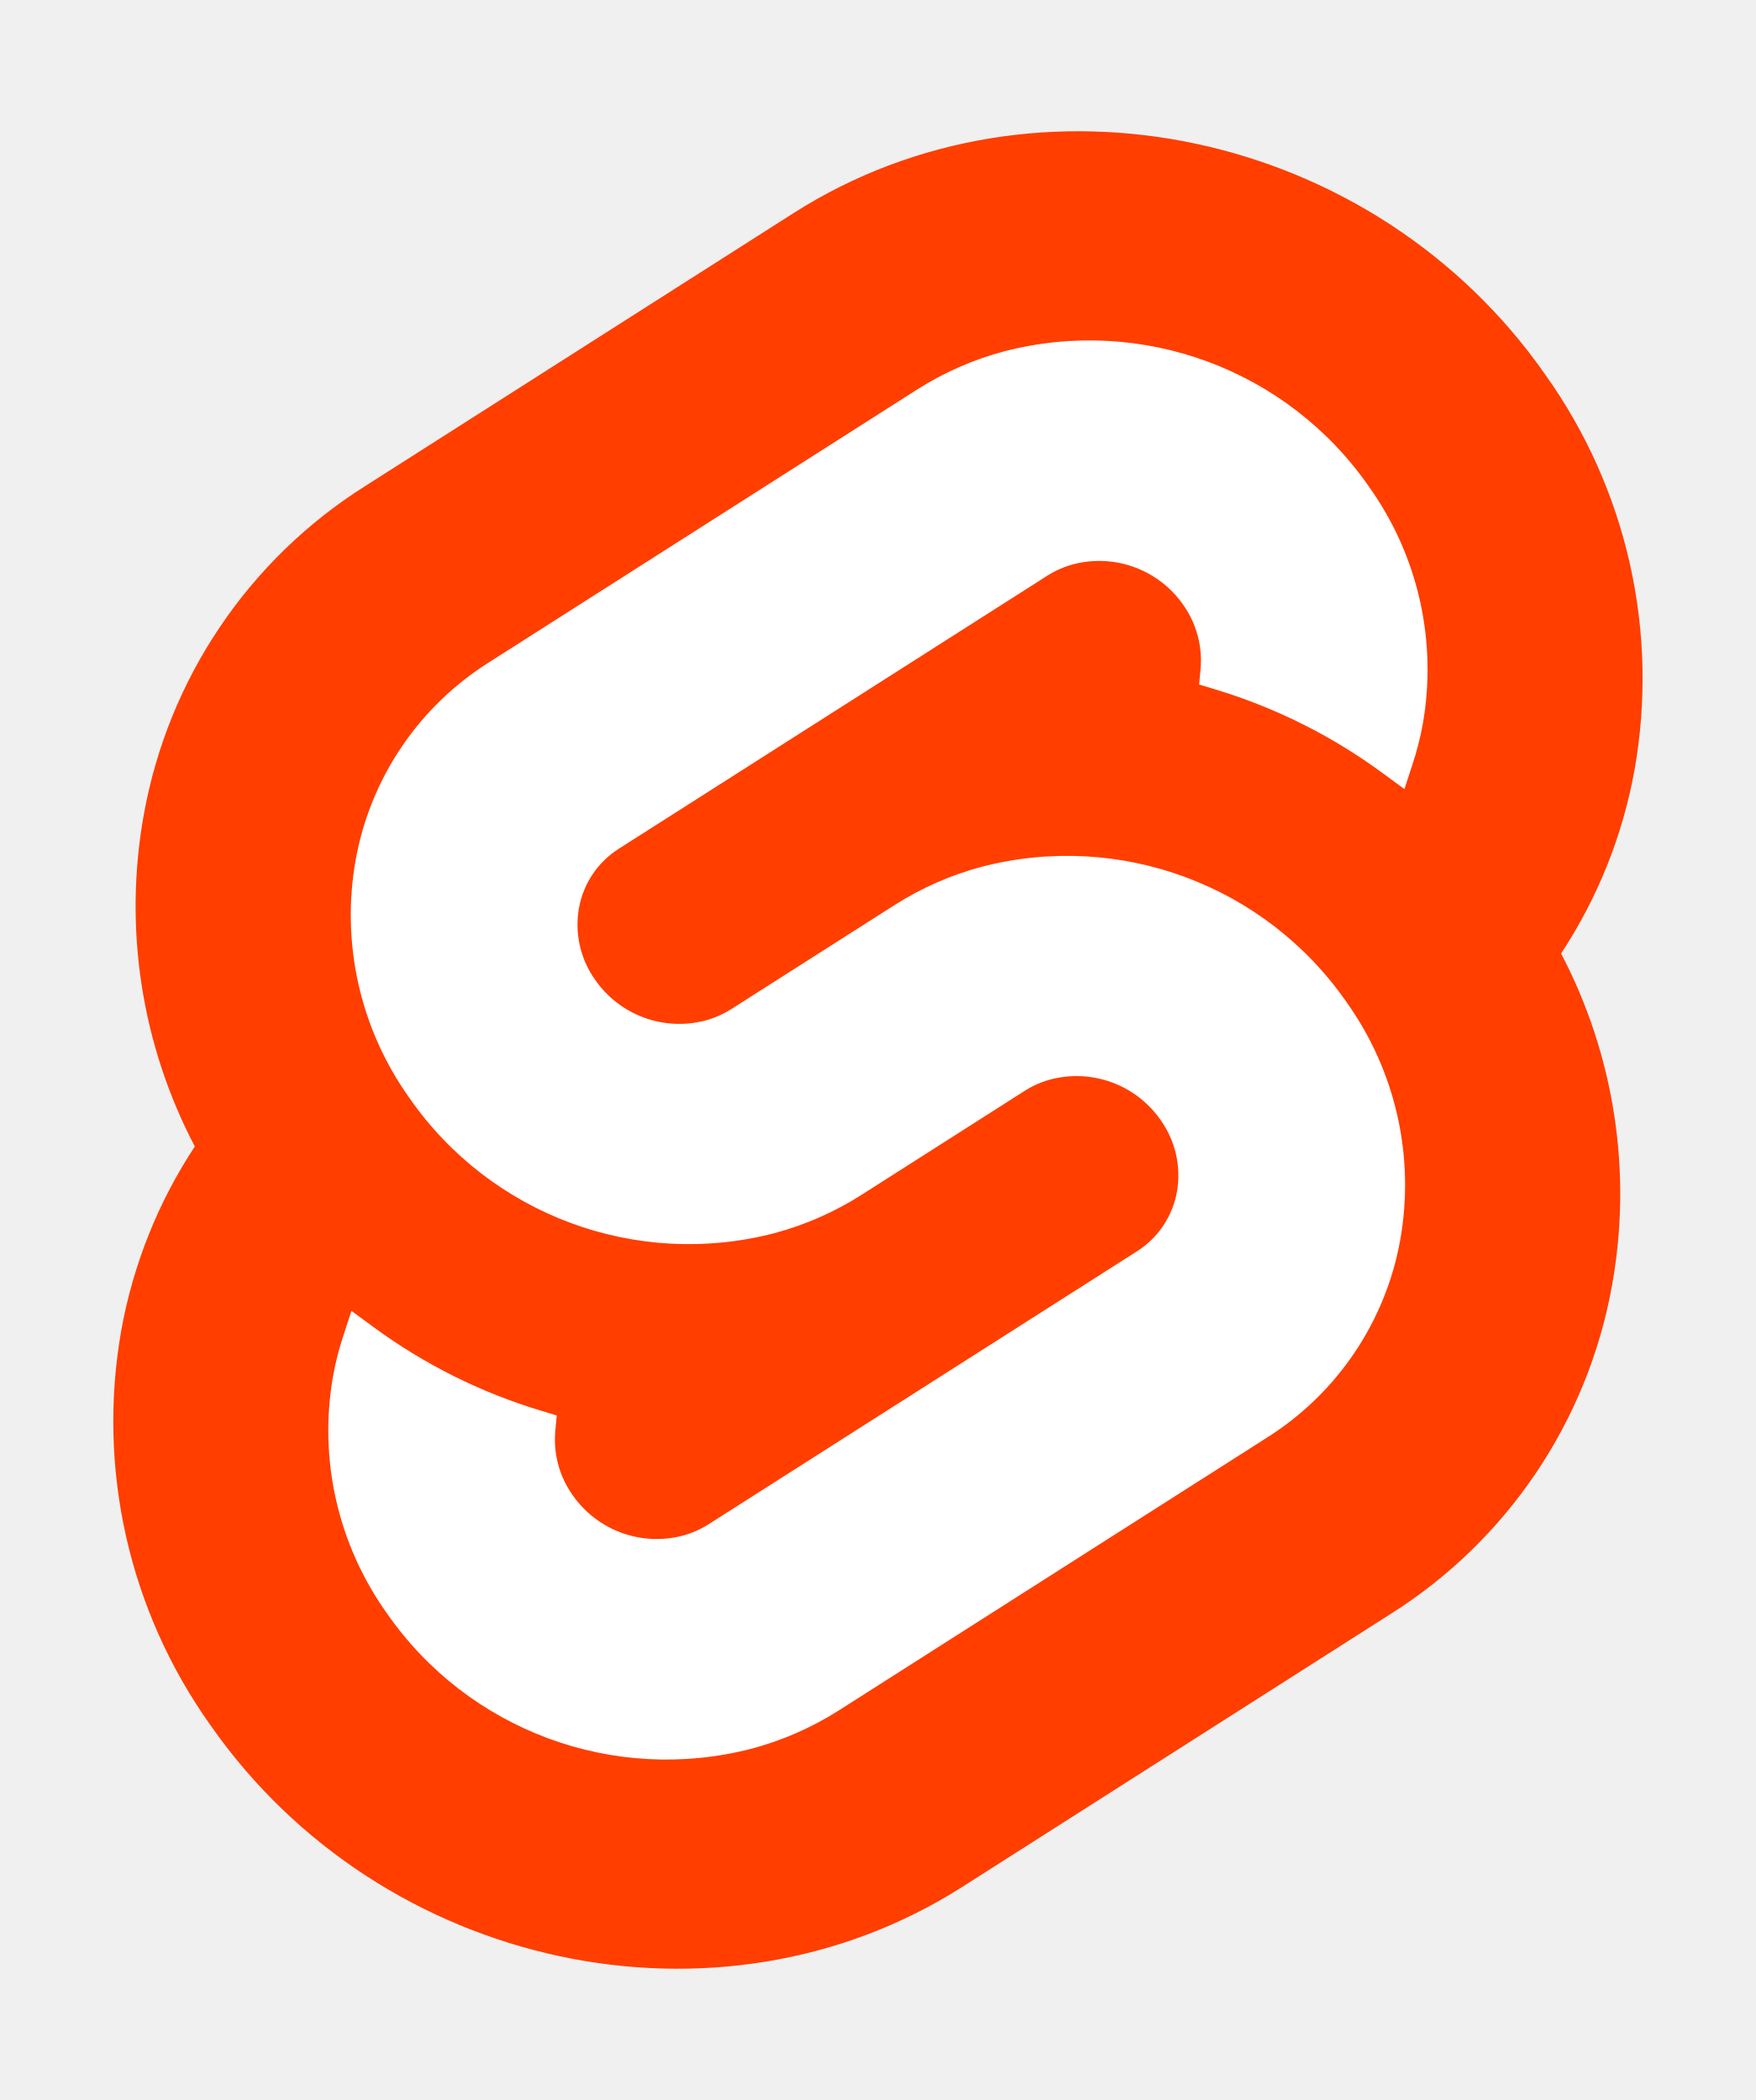
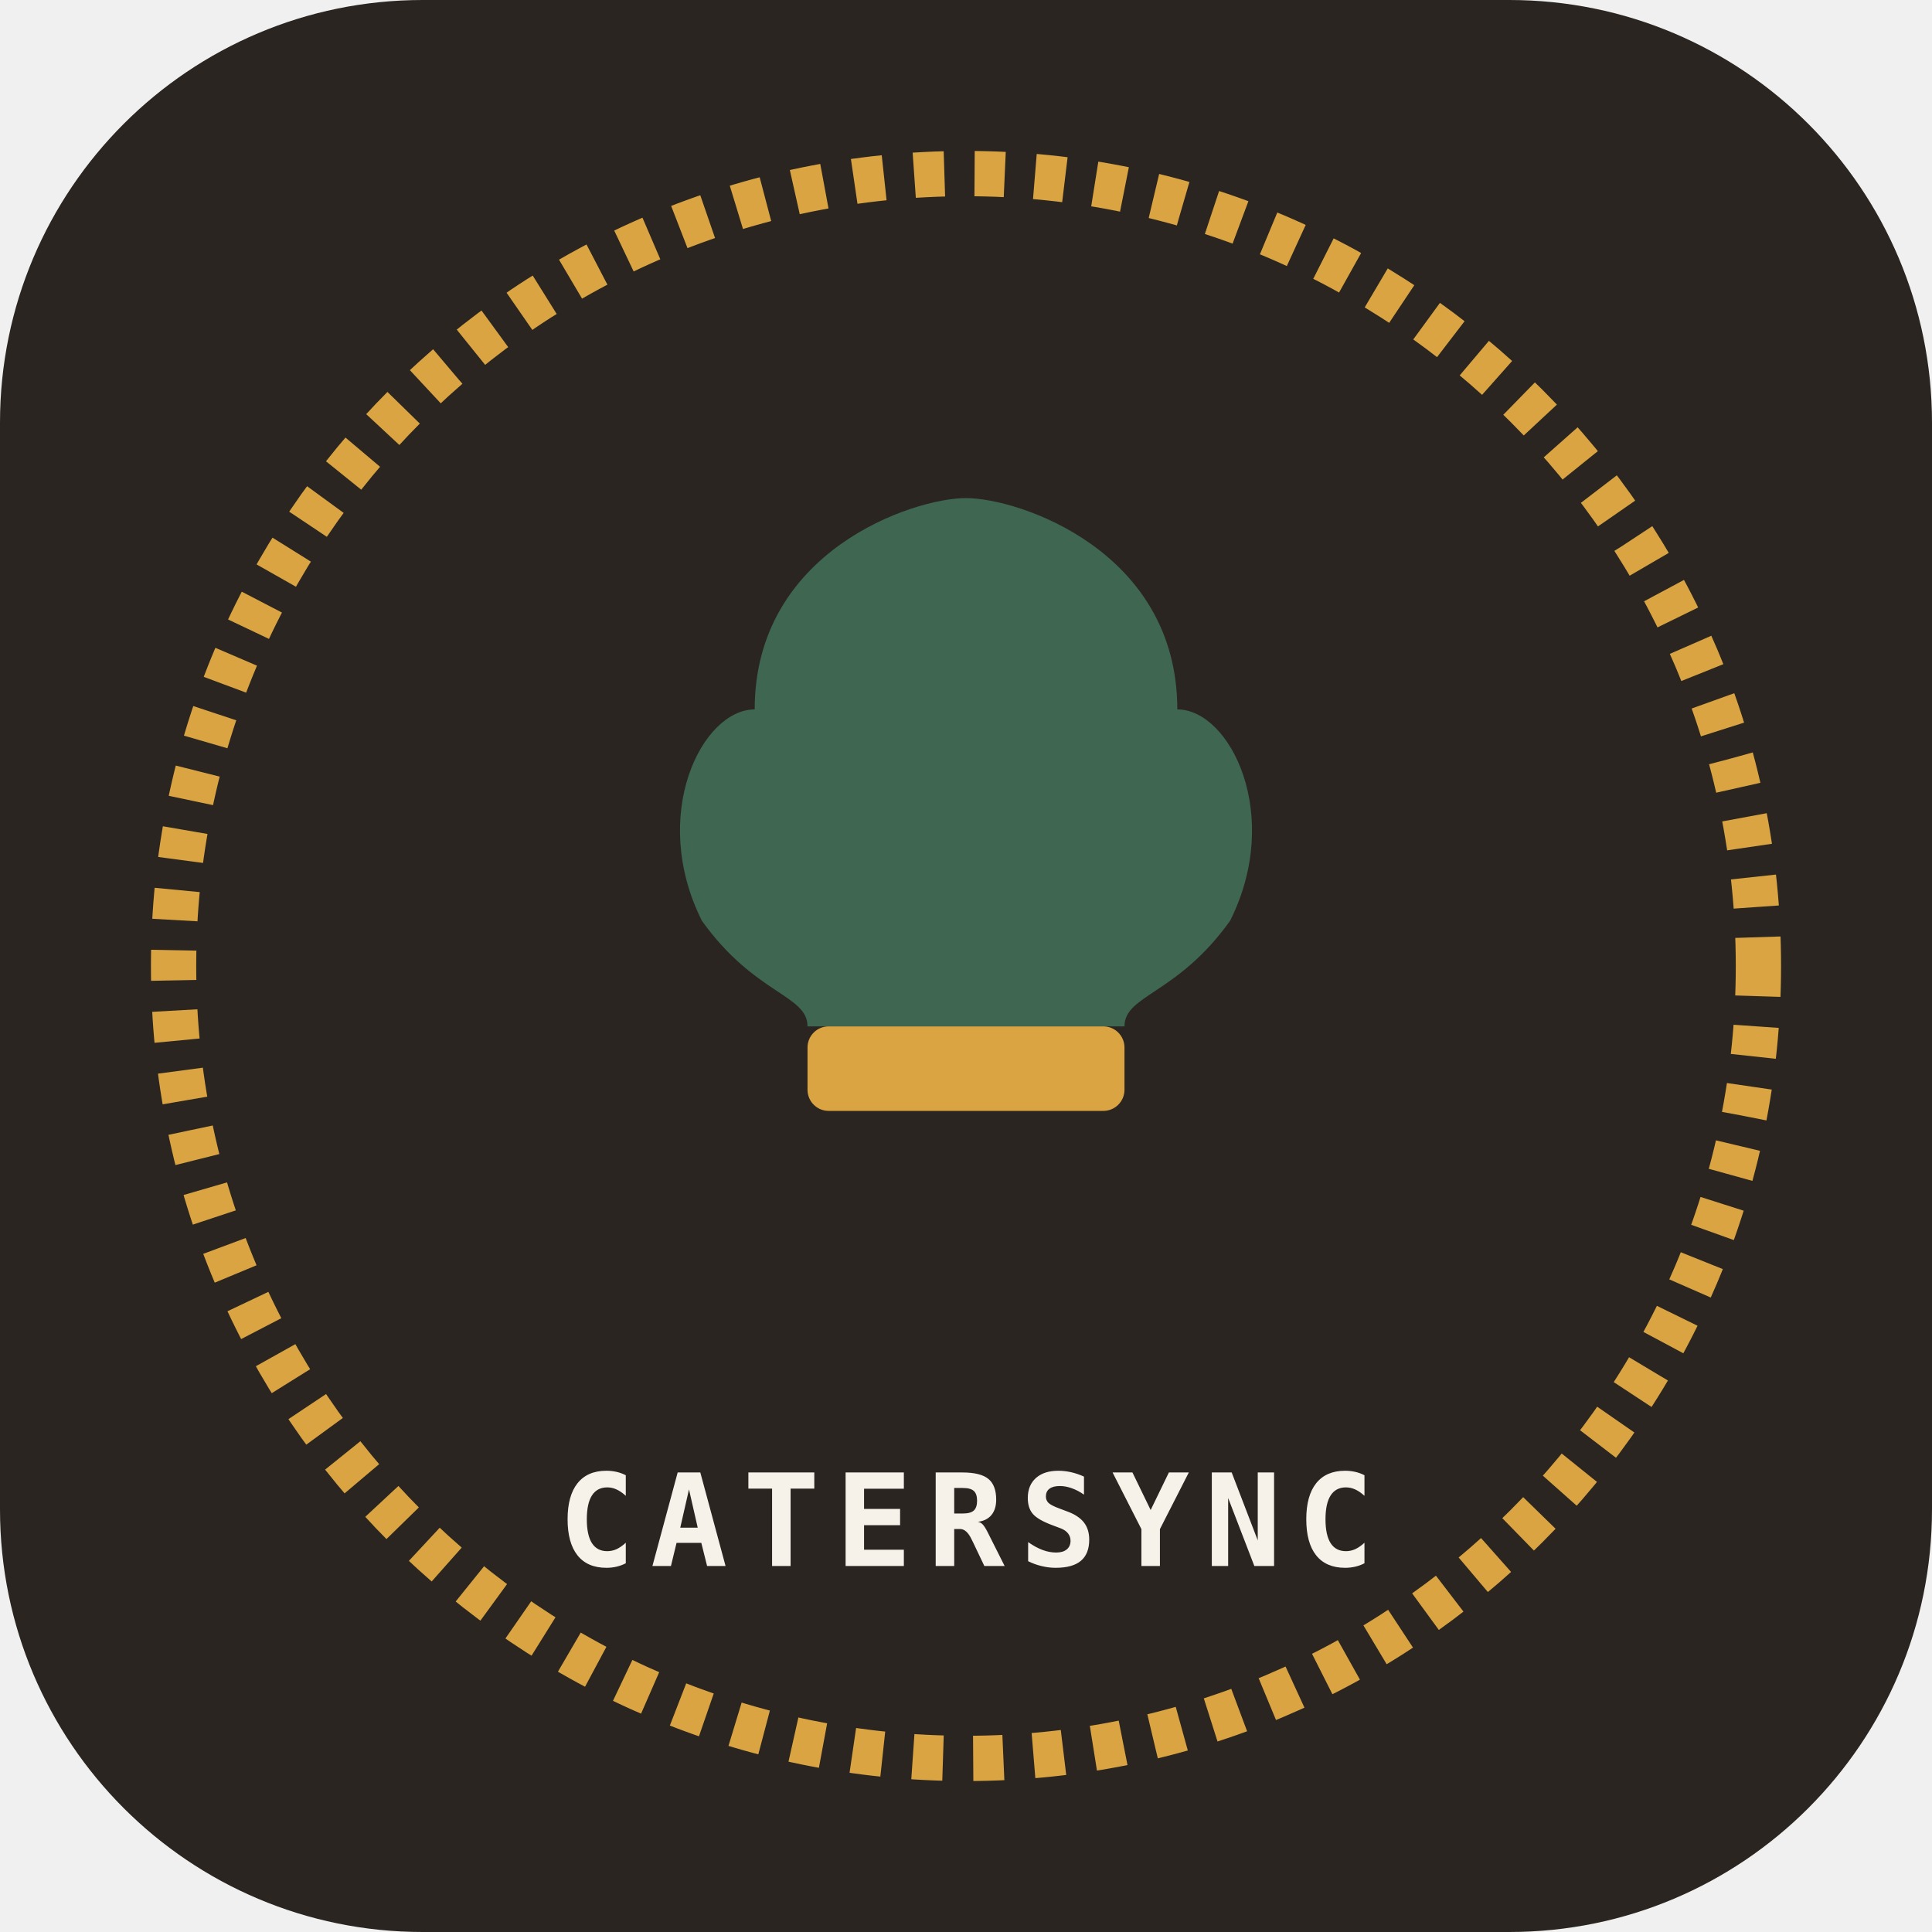
- <svg xmlns="http://www.w3.org/2000/svg" width="107" height="128" viewBox="0 0 107 128">
-   <path d="M94.157 22.819c-10.4-14.885-30.94-19.297-45.792-9.835L22.282 29.608A29.92 29.92 0 0 0 8.764 49.65a31.5 31.5 0 0 0 3.108 20.231 30 30 0 0 0-4.477 11.183 31.9 31.9 0 0 0 5.448 24.116c10.402 14.887 30.942 19.297 45.791 9.835l26.083-16.624A29.92 29.92 0 0 0 98.235 78.35a31.53 31.53 0 0 0-3.105-20.232 30 30 0 0 0 4.474-11.182 31.88 31.88 0 0 0-5.447-24.116" style="fill:#ff3e00" />
-   <path d="M45.817 106.582a20.72 20.72 0 0 1-22.237-8.243 19.17 19.17 0 0 1-3.277-14.503 18 18 0 0 1 .624-2.435l.49-1.498 1.337.981a33.6 33.6 0 0 0 10.203 5.098l.97.294-.09.968a5.85 5.85 0 0 0 1.052 3.878 6.24 6.24 0 0 0 6.695 2.485 5.8 5.8 0 0 0 1.603-.704L69.27 76.28a5.43 5.43 0 0 0 2.45-3.631 5.8 5.8 0 0 0-.987-4.371 6.24 6.24 0 0 0-6.698-2.487 5.7 5.7 0 0 0-1.6.704l-9.953 6.345a19 19 0 0 1-5.296 2.326 20.72 20.72 0 0 1-22.237-8.243 19.17 19.17 0 0 1-3.277-14.502 17.99 17.99 0 0 1 8.13-12.052l26.081-16.623a19 19 0 0 1 5.3-2.329 20.72 20.72 0 0 1 22.237 8.243 19.17 19.17 0 0 1 3.277 14.503 18 18 0 0 1-.624 2.435l-.49 1.498-1.337-.98a33.6 33.6 0 0 0-10.203-5.1l-.97-.294.09-.968a5.86 5.86 0 0 0-1.052-3.878 6.24 6.24 0 0 0-6.696-2.485 5.8 5.8 0 0 0-1.602.704L37.73 51.72a5.42 5.42 0 0 0-2.449 3.63 5.79 5.79 0 0 0 .986 4.372 6.24 6.24 0 0 0 6.698 2.486 5.8 5.8 0 0 0 1.602-.704l9.952-6.342a19 19 0 0 1 5.295-2.328 20.72 20.72 0 0 1 22.237 8.242 19.17 19.17 0 0 1 3.277 14.503 18 18 0 0 1-8.13 12.053l-26.081 16.622a19 19 0 0 1-5.3 2.328" style="fill:#fff" />
+ <svg xmlns="http://www.w3.org/2000/svg" viewBox="0 0 512 512" width="512" height="512">
+   <rect width="512" height="512" rx="112" fill="#2A2521" />
+   <circle cx="256" cy="256" r="210" fill="none" stroke="#D9A441" stroke-width="12" stroke-dasharray="8 8" />
+   <g transform="translate(256, 230) scale(2.8)">
+     <path d="M-20,-15 C-20,-30 -5,-35 0,-35 C5,-35 20,-30 20,-15 C25,-15 30,-5 25,5 C20,12 15,12 15,15 L-15,15 C-15,12 -20,12 -25,5 C-30,-5 -25,-15 -20,-15 Z" fill="#3E6650" />
+     <rect x="-15" y="15" width="30" height="8" rx="2" fill="#D9A441" />
+   </g>
+   <text x="256" y="415" font-family="monospace" font-size="34" font-weight="900" fill="#F6F2EA" text-anchor="middle" letter-spacing="4">CATERSYNC</text>
</svg>
